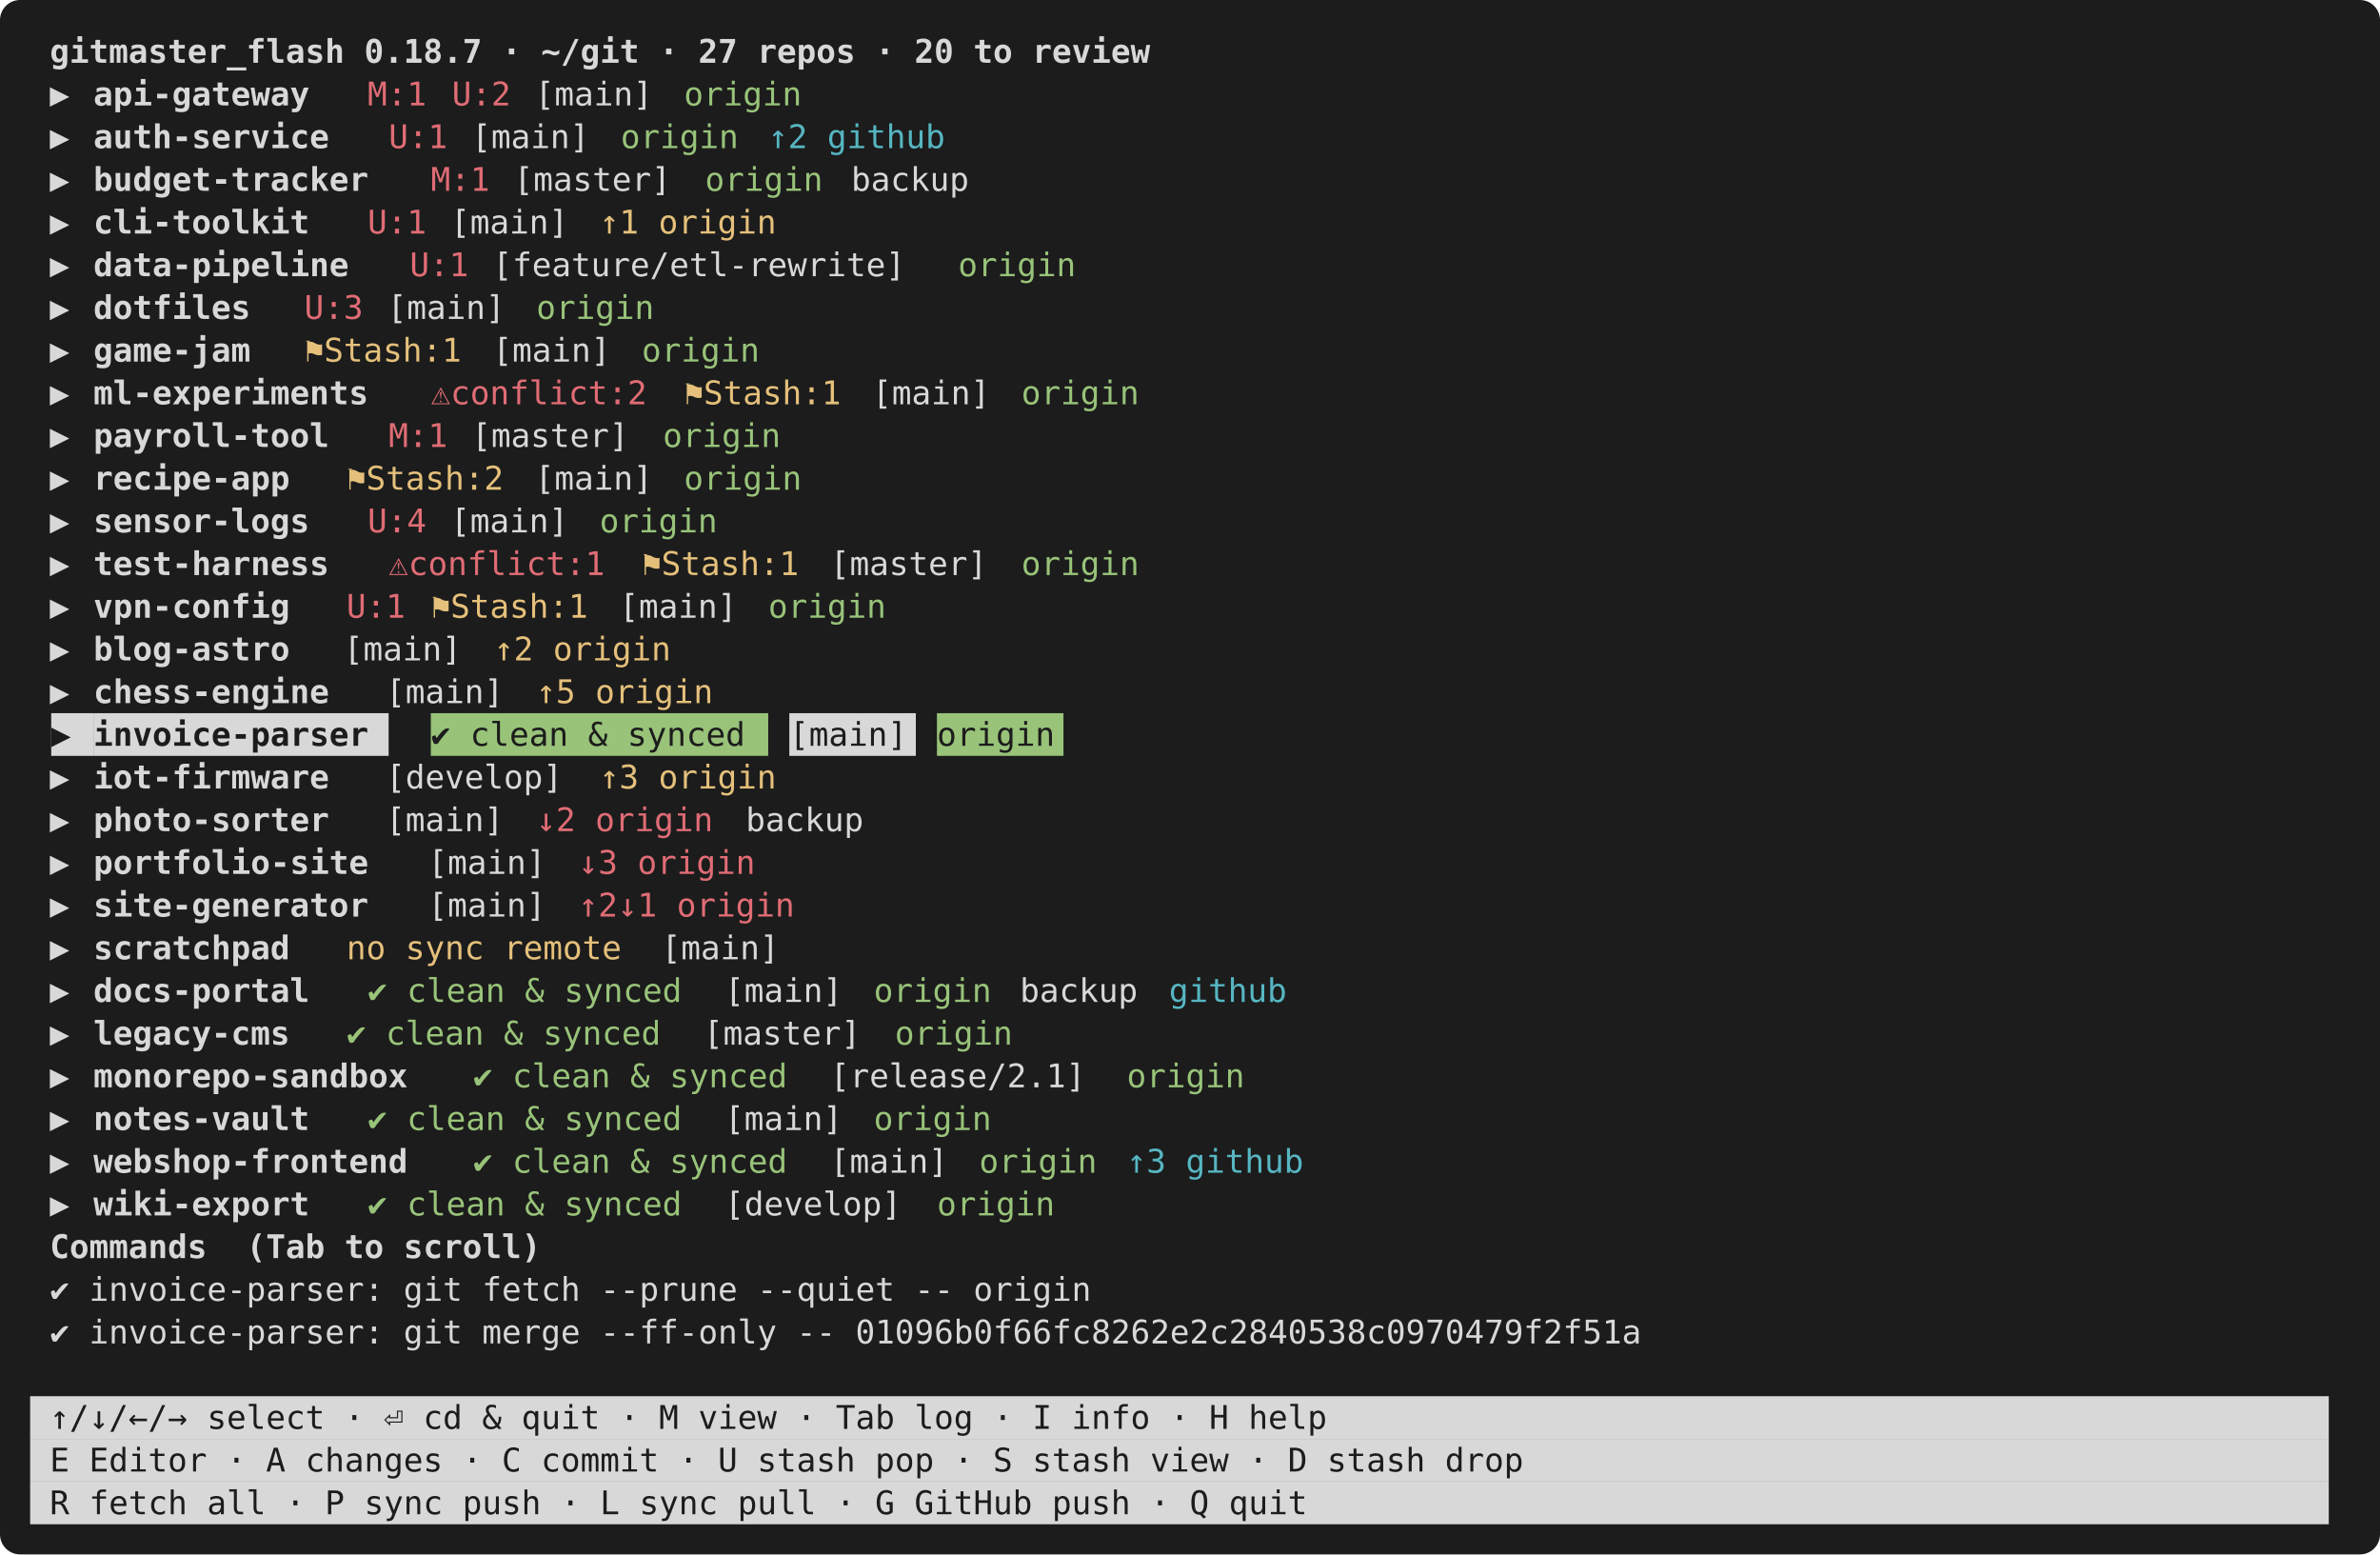
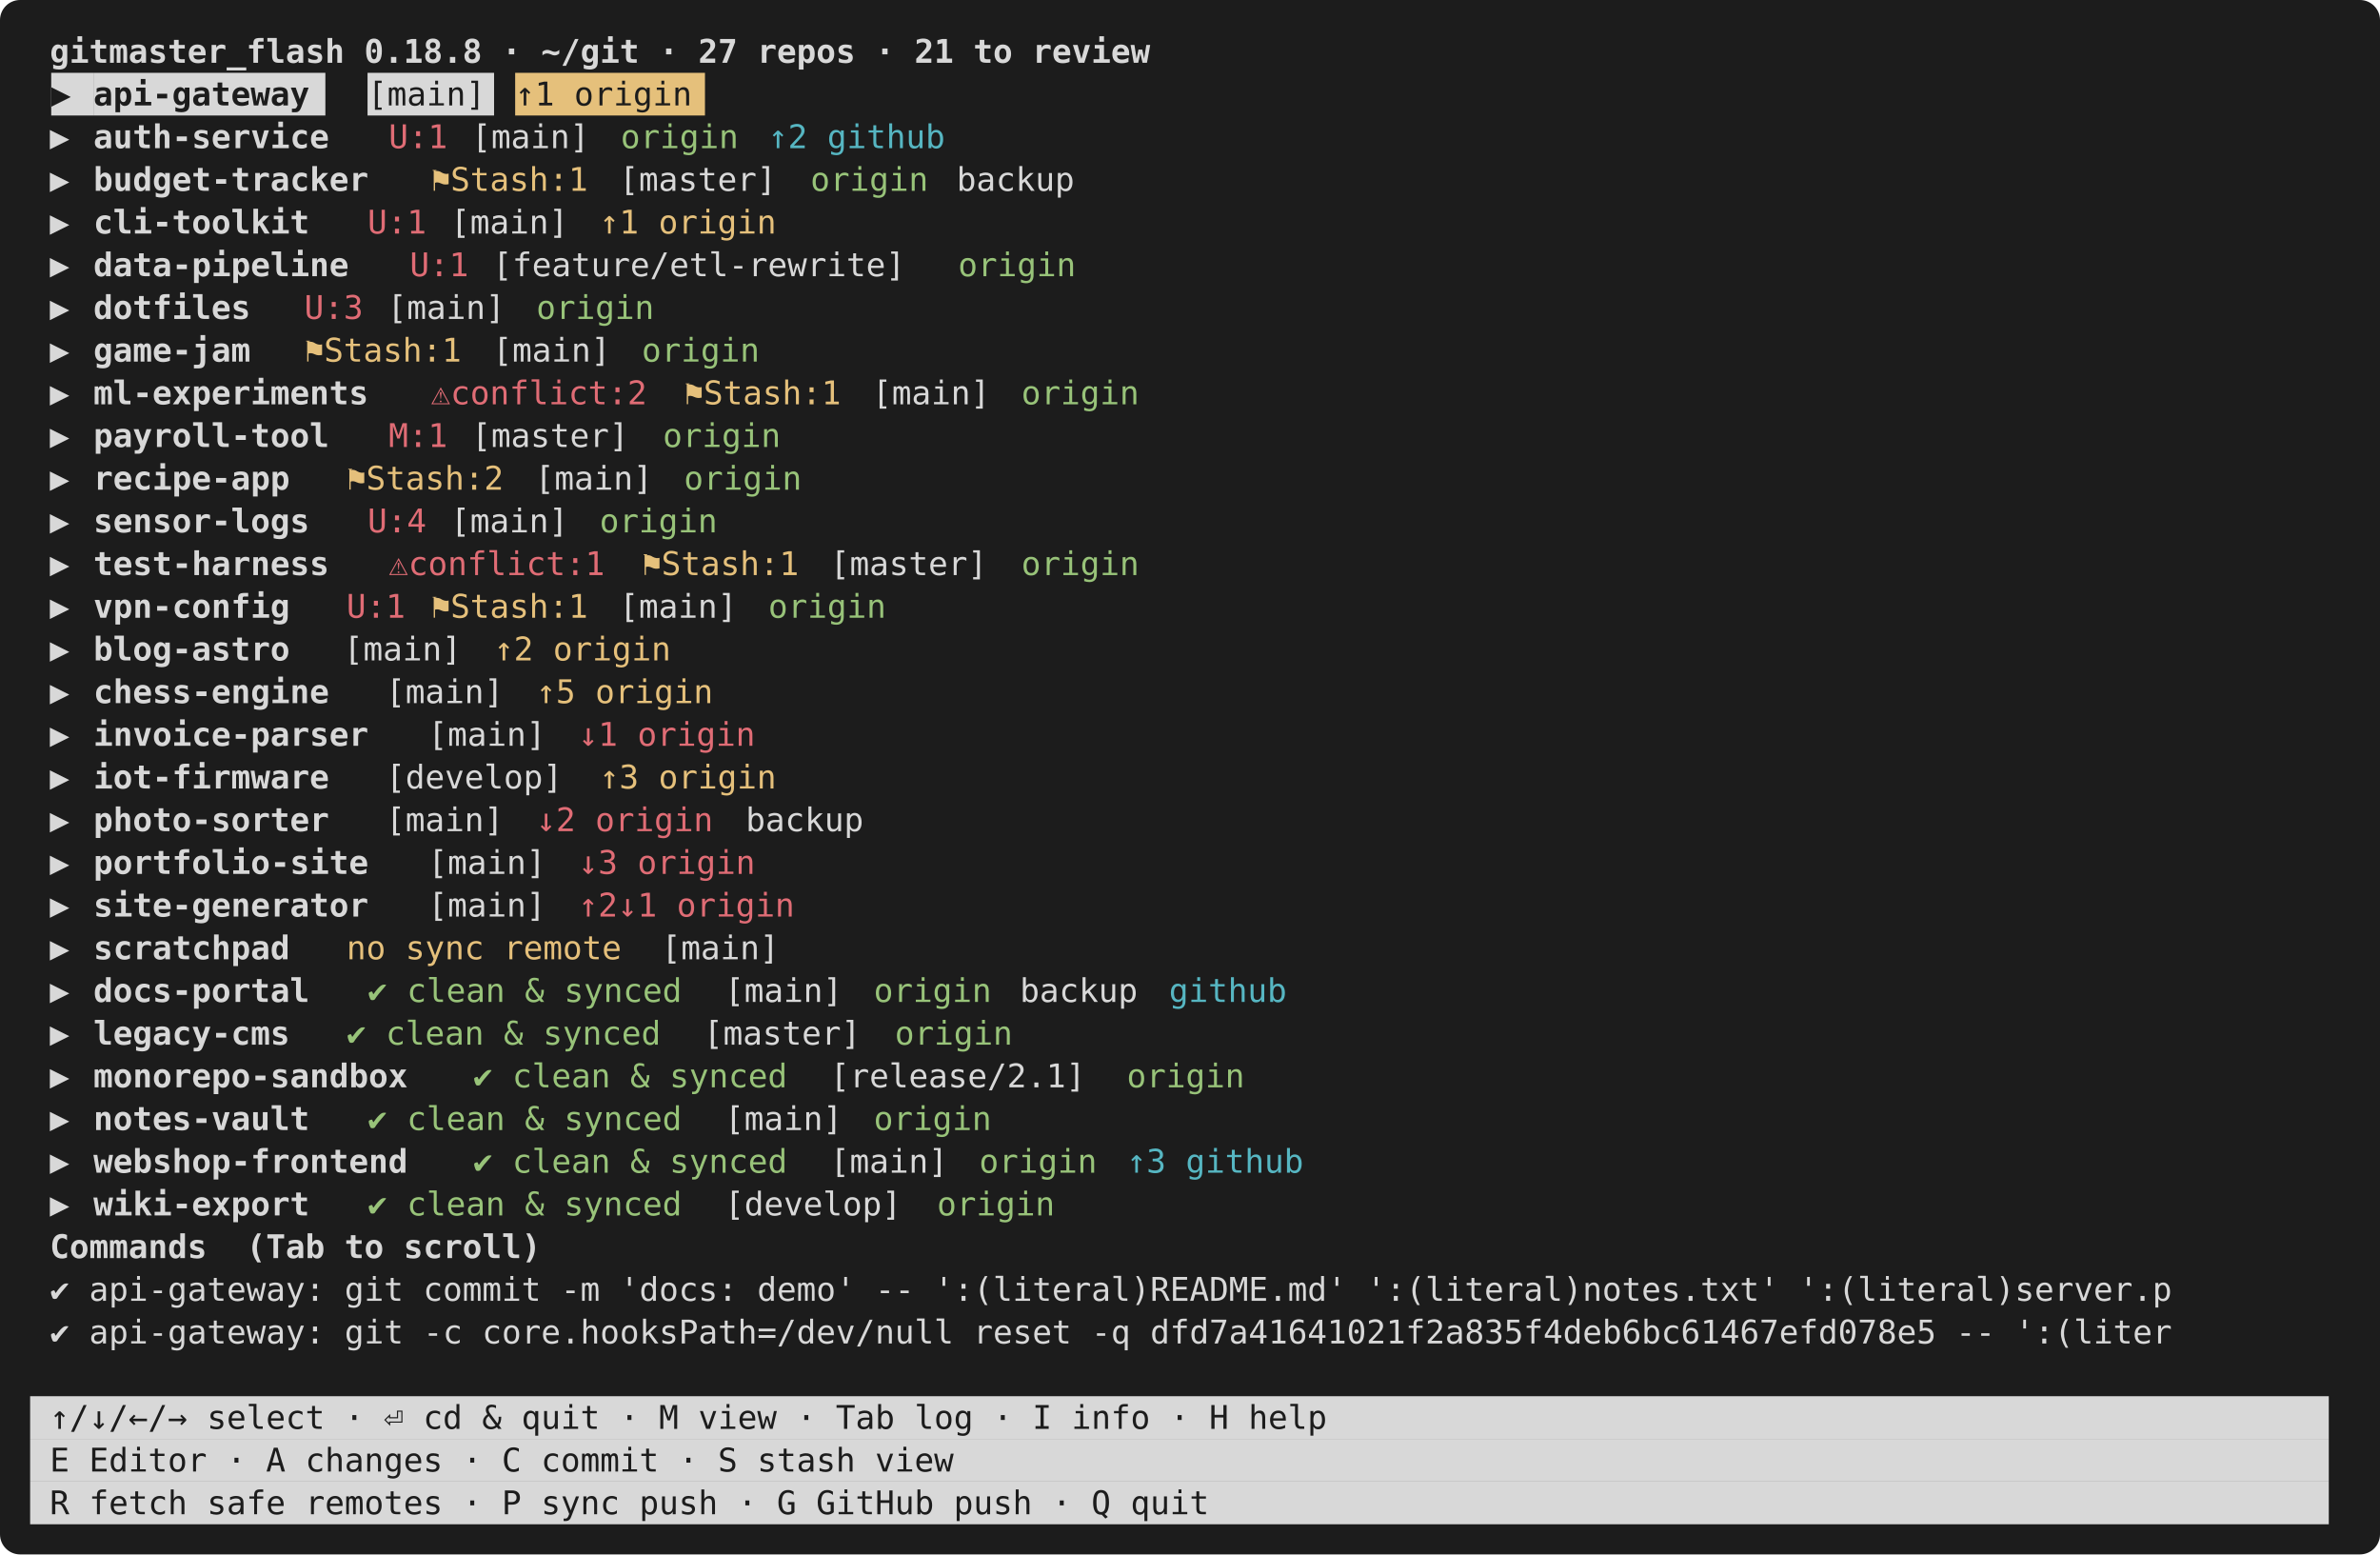
<svg xmlns="http://www.w3.org/2000/svg" viewBox="0 0 948 619" width="948" height="619" font-family="ui-monospace,SFMono-Regular,Menlo,Consolas,monospace" font-size="13">
  <rect width="948" height="619" rx="8" fill="#1c1c1c" />
-   <text x="12.0" y="25.0" fill="#d8d8d8" font-weight="bold" xml:space="preserve"> gitmaster_flash 0.18.7 · ~/git · 27 repos · 20 to review                                                    </text>
-   <text x="12.0" y="42.0" fill="#d8d8d8" xml:space="preserve"> ▶ </text>
-   <text x="37.2" y="42.0" fill="#d8d8d8" font-weight="bold" xml:space="preserve">api-gateway</text>
-   <text x="146.4" y="42.0" fill="#e06c75" xml:space="preserve">M:1</text>
-   <text x="180.0" y="42.0" fill="#e06c75" xml:space="preserve">U:2</text>
-   <text x="205.2" y="42.0" fill="#d8d8d8" xml:space="preserve"> [main] </text>
-   <text x="272.4" y="42.0" fill="#98c379" xml:space="preserve">origin</text>
+   <text x="12.0" y="25.0" fill="#d8d8d8" font-weight="bold" xml:space="preserve"> gitmaster_flash 0.18.8 · ~/git · 27 repos · 21 to review                                                    </text>
+   <rect x="20.4" y="29.0" width="16.8" height="17.0" fill="#d8d8d8" />
+   <text x="20.4" y="42.0" fill="#1c1c1c" xml:space="preserve">▶ </text>
+   <rect x="37.2" y="29.0" width="92.4" height="17.0" fill="#d8d8d8" />
+   <text x="37.2" y="42.0" fill="#1c1c1c" font-weight="bold" xml:space="preserve">api-gateway</text>
+   <rect x="146.4" y="29.0" width="50.4" height="17.0" fill="#d8d8d8" />
+   <text x="146.4" y="42.0" fill="#1c1c1c" xml:space="preserve">[main]</text>
+   <rect x="205.2" y="29.0" width="75.6" height="17.0" fill="#e5c07b" />
+   <text x="205.2" y="42.0" fill="#1c1c1c" xml:space="preserve">↑1 origin</text>
  <text x="12.0" y="59.0" fill="#d8d8d8" xml:space="preserve"> ▶ </text>
  <text x="37.2" y="59.0" fill="#d8d8d8" font-weight="bold" xml:space="preserve">auth-service</text>
  <text x="154.8" y="59.0" fill="#e06c75" xml:space="preserve">U:1</text>
  <text x="180.0" y="59.0" fill="#d8d8d8" xml:space="preserve"> [main] </text>
  <text x="247.2" y="59.0" fill="#98c379" xml:space="preserve">origin</text>
  <text x="306.0" y="59.0" fill="#56b6c2" xml:space="preserve">↑2 github</text>
  <text x="12.0" y="76.0" fill="#d8d8d8" xml:space="preserve"> ▶ </text>
  <text x="37.2" y="76.0" fill="#d8d8d8" font-weight="bold" xml:space="preserve">budget-tracker</text>
-   <text x="171.6" y="76.0" fill="#e06c75" xml:space="preserve">M:1</text>
-   <text x="196.8" y="76.0" fill="#d8d8d8" xml:space="preserve"> [master] </text>
-   <text x="280.8" y="76.0" fill="#98c379" xml:space="preserve">origin</text>
-   <text x="331.2" y="76.0" fill="#d8d8d8" xml:space="preserve"> backup                                                                 </text>
+   <text x="171.6" y="76.0" fill="#e5c07b" xml:space="preserve">⚑Stash:1</text>
+   <text x="238.8" y="76.0" fill="#d8d8d8" xml:space="preserve"> [master] </text>
+   <text x="322.8" y="76.0" fill="#98c379" xml:space="preserve">origin</text>
+   <text x="373.2" y="76.0" fill="#d8d8d8" xml:space="preserve"> backup                                                            </text>
  <text x="12.0" y="93.0" fill="#d8d8d8" xml:space="preserve"> ▶ </text>
  <text x="37.2" y="93.0" fill="#d8d8d8" font-weight="bold" xml:space="preserve">cli-toolkit</text>
  <text x="146.4" y="93.0" fill="#e06c75" xml:space="preserve">U:1</text>
  <text x="171.6" y="93.0" fill="#d8d8d8" xml:space="preserve"> [main] </text>
  <text x="238.8" y="93.0" fill="#e5c07b" xml:space="preserve">↑1 origin</text>
  <text x="12.0" y="110.0" fill="#d8d8d8" xml:space="preserve"> ▶ </text>
  <text x="37.2" y="110.0" fill="#d8d8d8" font-weight="bold" xml:space="preserve">data-pipeline</text>
  <text x="163.2" y="110.0" fill="#e06c75" xml:space="preserve">U:1</text>
  <text x="188.4" y="110.0" fill="#d8d8d8" xml:space="preserve"> [feature/etl-rewrite] </text>
  <text x="381.6" y="110.0" fill="#98c379" xml:space="preserve">origin</text>
  <text x="12.0" y="127.0" fill="#d8d8d8" xml:space="preserve"> ▶ </text>
  <text x="37.2" y="127.0" fill="#d8d8d8" font-weight="bold" xml:space="preserve">dotfiles</text>
  <text x="121.2" y="127.0" fill="#e06c75" xml:space="preserve">U:3</text>
  <text x="146.4" y="127.0" fill="#d8d8d8" xml:space="preserve"> [main] </text>
  <text x="213.6" y="127.0" fill="#98c379" xml:space="preserve">origin</text>
  <text x="12.0" y="144.0" fill="#d8d8d8" xml:space="preserve"> ▶ </text>
  <text x="37.2" y="144.0" fill="#d8d8d8" font-weight="bold" xml:space="preserve">game-jam</text>
  <text x="121.2" y="144.0" fill="#e5c07b" xml:space="preserve">⚑Stash:1</text>
  <text x="188.4" y="144.0" fill="#d8d8d8" xml:space="preserve"> [main] </text>
  <text x="255.6" y="144.0" fill="#98c379" xml:space="preserve">origin</text>
  <text x="12.0" y="161.0" fill="#d8d8d8" xml:space="preserve"> ▶ </text>
  <text x="37.2" y="161.0" fill="#d8d8d8" font-weight="bold" xml:space="preserve">ml-experiments</text>
  <text x="171.6" y="161.0" fill="#e06c75" xml:space="preserve">⚠conflict:2</text>
  <text x="272.4" y="161.0" fill="#e5c07b" xml:space="preserve">⚑Stash:1</text>
  <text x="339.6" y="161.0" fill="#d8d8d8" xml:space="preserve"> [main] </text>
  <text x="406.8" y="161.0" fill="#98c379" xml:space="preserve">origin</text>
  <text x="12.0" y="178.0" fill="#d8d8d8" xml:space="preserve"> ▶ </text>
  <text x="37.2" y="178.0" fill="#d8d8d8" font-weight="bold" xml:space="preserve">payroll-tool</text>
  <text x="154.8" y="178.0" fill="#e06c75" xml:space="preserve">M:1</text>
  <text x="180.0" y="178.0" fill="#d8d8d8" xml:space="preserve"> [master] </text>
  <text x="264.0" y="178.0" fill="#98c379" xml:space="preserve">origin</text>
  <text x="12.0" y="195.0" fill="#d8d8d8" xml:space="preserve"> ▶ </text>
  <text x="37.2" y="195.0" fill="#d8d8d8" font-weight="bold" xml:space="preserve">recipe-app</text>
  <text x="138.0" y="195.0" fill="#e5c07b" xml:space="preserve">⚑Stash:2</text>
  <text x="205.2" y="195.0" fill="#d8d8d8" xml:space="preserve"> [main] </text>
  <text x="272.4" y="195.0" fill="#98c379" xml:space="preserve">origin</text>
  <text x="12.0" y="212.0" fill="#d8d8d8" xml:space="preserve"> ▶ </text>
  <text x="37.2" y="212.0" fill="#d8d8d8" font-weight="bold" xml:space="preserve">sensor-logs</text>
  <text x="146.4" y="212.0" fill="#e06c75" xml:space="preserve">U:4</text>
  <text x="171.6" y="212.0" fill="#d8d8d8" xml:space="preserve"> [main] </text>
  <text x="238.8" y="212.0" fill="#98c379" xml:space="preserve">origin</text>
  <text x="12.0" y="229.0" fill="#d8d8d8" xml:space="preserve"> ▶ </text>
  <text x="37.2" y="229.0" fill="#d8d8d8" font-weight="bold" xml:space="preserve">test-harness</text>
  <text x="154.8" y="229.0" fill="#e06c75" xml:space="preserve">⚠conflict:1</text>
  <text x="255.6" y="229.0" fill="#e5c07b" xml:space="preserve">⚑Stash:1</text>
  <text x="322.8" y="229.0" fill="#d8d8d8" xml:space="preserve"> [master] </text>
  <text x="406.8" y="229.0" fill="#98c379" xml:space="preserve">origin</text>
  <text x="12.0" y="246.0" fill="#d8d8d8" xml:space="preserve"> ▶ </text>
  <text x="37.2" y="246.0" fill="#d8d8d8" font-weight="bold" xml:space="preserve">vpn-config</text>
  <text x="138.0" y="246.0" fill="#e06c75" xml:space="preserve">U:1</text>
  <text x="171.6" y="246.0" fill="#e5c07b" xml:space="preserve">⚑Stash:1</text>
  <text x="238.8" y="246.0" fill="#d8d8d8" xml:space="preserve"> [main] </text>
  <text x="306.0" y="246.0" fill="#98c379" xml:space="preserve">origin</text>
  <text x="12.0" y="263.0" fill="#d8d8d8" xml:space="preserve"> ▶ </text>
  <text x="37.2" y="263.0" fill="#d8d8d8" font-weight="bold" xml:space="preserve">blog-astro</text>
  <text x="121.2" y="263.0" fill="#d8d8d8" xml:space="preserve">  [main] </text>
  <text x="196.8" y="263.0" fill="#e5c07b" xml:space="preserve">↑2 origin</text>
  <text x="12.0" y="280.0" fill="#d8d8d8" xml:space="preserve"> ▶ </text>
  <text x="37.2" y="280.0" fill="#d8d8d8" font-weight="bold" xml:space="preserve">chess-engine</text>
  <text x="138.0" y="280.0" fill="#d8d8d8" xml:space="preserve">  [main] </text>
  <text x="213.6" y="280.0" fill="#e5c07b" xml:space="preserve">↑5 origin</text>
-   <rect x="20.4" y="284.0" width="16.8" height="17.0" fill="#d8d8d8" />
-   <text x="20.4" y="297.0" fill="#1c1c1c" xml:space="preserve">▶ </text>
-   <rect x="37.2" y="284.0" width="117.6" height="17.0" fill="#d8d8d8" />
-   <text x="37.2" y="297.0" fill="#1c1c1c" font-weight="bold" xml:space="preserve">invoice-parser</text>
-   <rect x="171.6" y="284.0" width="134.4" height="17.0" fill="#98c379" />
-   <text x="171.6" y="297.0" fill="#1c1c1c" xml:space="preserve">✔ clean &amp; synced</text>
-   <rect x="314.4" y="284.0" width="50.4" height="17.0" fill="#d8d8d8" />
-   <text x="314.4" y="297.0" fill="#1c1c1c" xml:space="preserve">[main]</text>
-   <rect x="373.2" y="284.0" width="50.4" height="17.0" fill="#98c379" />
-   <text x="373.2" y="297.0" fill="#1c1c1c" xml:space="preserve">origin</text>
+   <text x="12.0" y="297.0" fill="#d8d8d8" xml:space="preserve"> ▶ </text>
+   <text x="37.2" y="297.0" fill="#d8d8d8" font-weight="bold" xml:space="preserve">invoice-parser</text>
+   <text x="154.8" y="297.0" fill="#d8d8d8" xml:space="preserve">  [main] </text>
+   <text x="230.4" y="297.0" fill="#e06c75" xml:space="preserve">↓1 origin</text>
  <text x="12.0" y="314.0" fill="#d8d8d8" xml:space="preserve"> ▶ </text>
  <text x="37.2" y="314.0" fill="#d8d8d8" font-weight="bold" xml:space="preserve">iot-firmware</text>
  <text x="138.0" y="314.0" fill="#d8d8d8" xml:space="preserve">  [develop] </text>
  <text x="238.8" y="314.0" fill="#e5c07b" xml:space="preserve">↑3 origin</text>
  <text x="12.0" y="331.0" fill="#d8d8d8" xml:space="preserve"> ▶ </text>
  <text x="37.2" y="331.0" fill="#d8d8d8" font-weight="bold" xml:space="preserve">photo-sorter</text>
  <text x="138.0" y="331.0" fill="#d8d8d8" xml:space="preserve">  [main] </text>
  <text x="213.6" y="331.0" fill="#e06c75" xml:space="preserve">↓2 origin</text>
  <text x="289.2" y="331.0" fill="#d8d8d8" xml:space="preserve"> backup                                                                      </text>
  <text x="12.0" y="348.0" fill="#d8d8d8" xml:space="preserve"> ▶ </text>
  <text x="37.2" y="348.0" fill="#d8d8d8" font-weight="bold" xml:space="preserve">portfolio-site</text>
  <text x="154.8" y="348.0" fill="#d8d8d8" xml:space="preserve">  [main] </text>
  <text x="230.4" y="348.0" fill="#e06c75" xml:space="preserve">↓3 origin</text>
  <text x="12.0" y="365.0" fill="#d8d8d8" xml:space="preserve"> ▶ </text>
  <text x="37.2" y="365.0" fill="#d8d8d8" font-weight="bold" xml:space="preserve">site-generator</text>
  <text x="154.8" y="365.0" fill="#d8d8d8" xml:space="preserve">  [main] </text>
  <text x="230.4" y="365.0" fill="#e06c75" xml:space="preserve">↑2↓1 origin</text>
  <text x="12.0" y="382.0" fill="#d8d8d8" xml:space="preserve"> ▶ </text>
  <text x="37.2" y="382.0" fill="#d8d8d8" font-weight="bold" xml:space="preserve">scratchpad</text>
  <text x="138.0" y="382.0" fill="#e5c07b" xml:space="preserve">no sync remote</text>
  <text x="255.6" y="382.0" fill="#d8d8d8" xml:space="preserve"> [main]                                                                          </text>
  <text x="12.0" y="399.0" fill="#d8d8d8" xml:space="preserve"> ▶ </text>
  <text x="37.2" y="399.0" fill="#d8d8d8" font-weight="bold" xml:space="preserve">docs-portal</text>
  <text x="146.4" y="399.0" fill="#98c379" xml:space="preserve">✔ clean &amp; synced</text>
  <text x="280.8" y="399.0" fill="#d8d8d8" xml:space="preserve"> [main] </text>
  <text x="348.0" y="399.0" fill="#98c379" xml:space="preserve">origin</text>
  <text x="398.4" y="399.0" fill="#d8d8d8" xml:space="preserve"> backup </text>
  <text x="465.6" y="399.0" fill="#56b6c2" xml:space="preserve">github</text>
  <text x="12.0" y="416.0" fill="#d8d8d8" xml:space="preserve"> ▶ </text>
  <text x="37.2" y="416.0" fill="#d8d8d8" font-weight="bold" xml:space="preserve">legacy-cms</text>
  <text x="138.0" y="416.0" fill="#98c379" xml:space="preserve">✔ clean &amp; synced</text>
  <text x="272.4" y="416.0" fill="#d8d8d8" xml:space="preserve"> [master] </text>
  <text x="356.4" y="416.0" fill="#98c379" xml:space="preserve">origin</text>
  <text x="12.0" y="433.0" fill="#d8d8d8" xml:space="preserve"> ▶ </text>
  <text x="37.2" y="433.0" fill="#d8d8d8" font-weight="bold" xml:space="preserve">monorepo-sandbox</text>
  <text x="188.4" y="433.0" fill="#98c379" xml:space="preserve">✔ clean &amp; synced</text>
  <text x="322.8" y="433.0" fill="#d8d8d8" xml:space="preserve"> [release/2.1] </text>
  <text x="448.8" y="433.0" fill="#98c379" xml:space="preserve">origin</text>
  <text x="12.0" y="450.0" fill="#d8d8d8" xml:space="preserve"> ▶ </text>
  <text x="37.2" y="450.0" fill="#d8d8d8" font-weight="bold" xml:space="preserve">notes-vault</text>
  <text x="146.4" y="450.0" fill="#98c379" xml:space="preserve">✔ clean &amp; synced</text>
  <text x="280.8" y="450.0" fill="#d8d8d8" xml:space="preserve"> [main] </text>
  <text x="348.0" y="450.0" fill="#98c379" xml:space="preserve">origin</text>
  <text x="12.0" y="467.0" fill="#d8d8d8" xml:space="preserve"> ▶ </text>
  <text x="37.2" y="467.0" fill="#d8d8d8" font-weight="bold" xml:space="preserve">webshop-frontend</text>
  <text x="188.4" y="467.0" fill="#98c379" xml:space="preserve">✔ clean &amp; synced</text>
  <text x="322.8" y="467.0" fill="#d8d8d8" xml:space="preserve"> [main] </text>
  <text x="390.0" y="467.0" fill="#98c379" xml:space="preserve">origin</text>
  <text x="448.8" y="467.0" fill="#56b6c2" xml:space="preserve">↑3 github</text>
  <text x="12.0" y="484.0" fill="#d8d8d8" xml:space="preserve"> ▶ </text>
  <text x="37.2" y="484.0" fill="#d8d8d8" font-weight="bold" xml:space="preserve">wiki-export</text>
  <text x="146.4" y="484.0" fill="#98c379" xml:space="preserve">✔ clean &amp; synced</text>
  <text x="280.8" y="484.0" fill="#d8d8d8" xml:space="preserve"> [develop] </text>
  <text x="373.2" y="484.0" fill="#98c379" xml:space="preserve">origin</text>
  <text x="12.0" y="501.0" fill="#d8d8d8" font-weight="bold" xml:space="preserve"> Commands  (Tab to scroll)</text>
-   <text x="12.0" y="518.0" fill="#d8d8d8" xml:space="preserve"> ✔ invoice-parser: git fetch --prune --quiet -- origin                                                        </text>
-   <text x="12.0" y="535.0" fill="#d8d8d8" xml:space="preserve"> ✔ invoice-parser: git merge --ff-only -- 01096b0f66fc8262e2c2840538c0970479f2f51a                            </text>
+   <text x="12.0" y="518.0" fill="#d8d8d8" xml:space="preserve"> ✔ api-gateway: git commit -m 'docs: demo' -- ':(literal)README.md' ':(literal)notes.txt' ':(literal)server.p </text>
+   <text x="12.0" y="535.0" fill="#d8d8d8" xml:space="preserve"> ✔ api-gateway: git -c core.hooksPath=/dev/null reset -q dfd7a41641021f2a835f4deb6bc61467efd078e5 -- ':(liter </text>
  <rect x="12.0" y="556.0" width="915.6" height="17.0" fill="#d8d8d8" />
  <text x="12.0" y="569.0" fill="#1c1c1c" xml:space="preserve"> ↑/↓/←/→ select · ⏎ cd &amp; quit · M view · Tab log · I info · H help                                           </text>
  <rect x="12.0" y="573.0" width="915.6" height="17.0" fill="#d8d8d8" />
-   <text x="12.0" y="586.0" fill="#1c1c1c" xml:space="preserve"> E Editor · A changes · C commit · U stash pop · S stash view · D stash drop                                 </text>
+   <text x="12.0" y="586.0" fill="#1c1c1c" xml:space="preserve"> E Editor · A changes · C commit · S stash view                                                              </text>
  <rect x="12.0" y="590.0" width="915.6" height="17.0" fill="#d8d8d8" />
-   <text x="12.0" y="603.0" fill="#1c1c1c" xml:space="preserve"> R fetch all · P sync push · L sync pull · G GitHub push · Q quit                                            </text>
+   <text x="12.0" y="603.0" fill="#1c1c1c" xml:space="preserve"> R fetch safe remotes · P sync push · G GitHub push · Q quit                                                 </text>
</svg>
